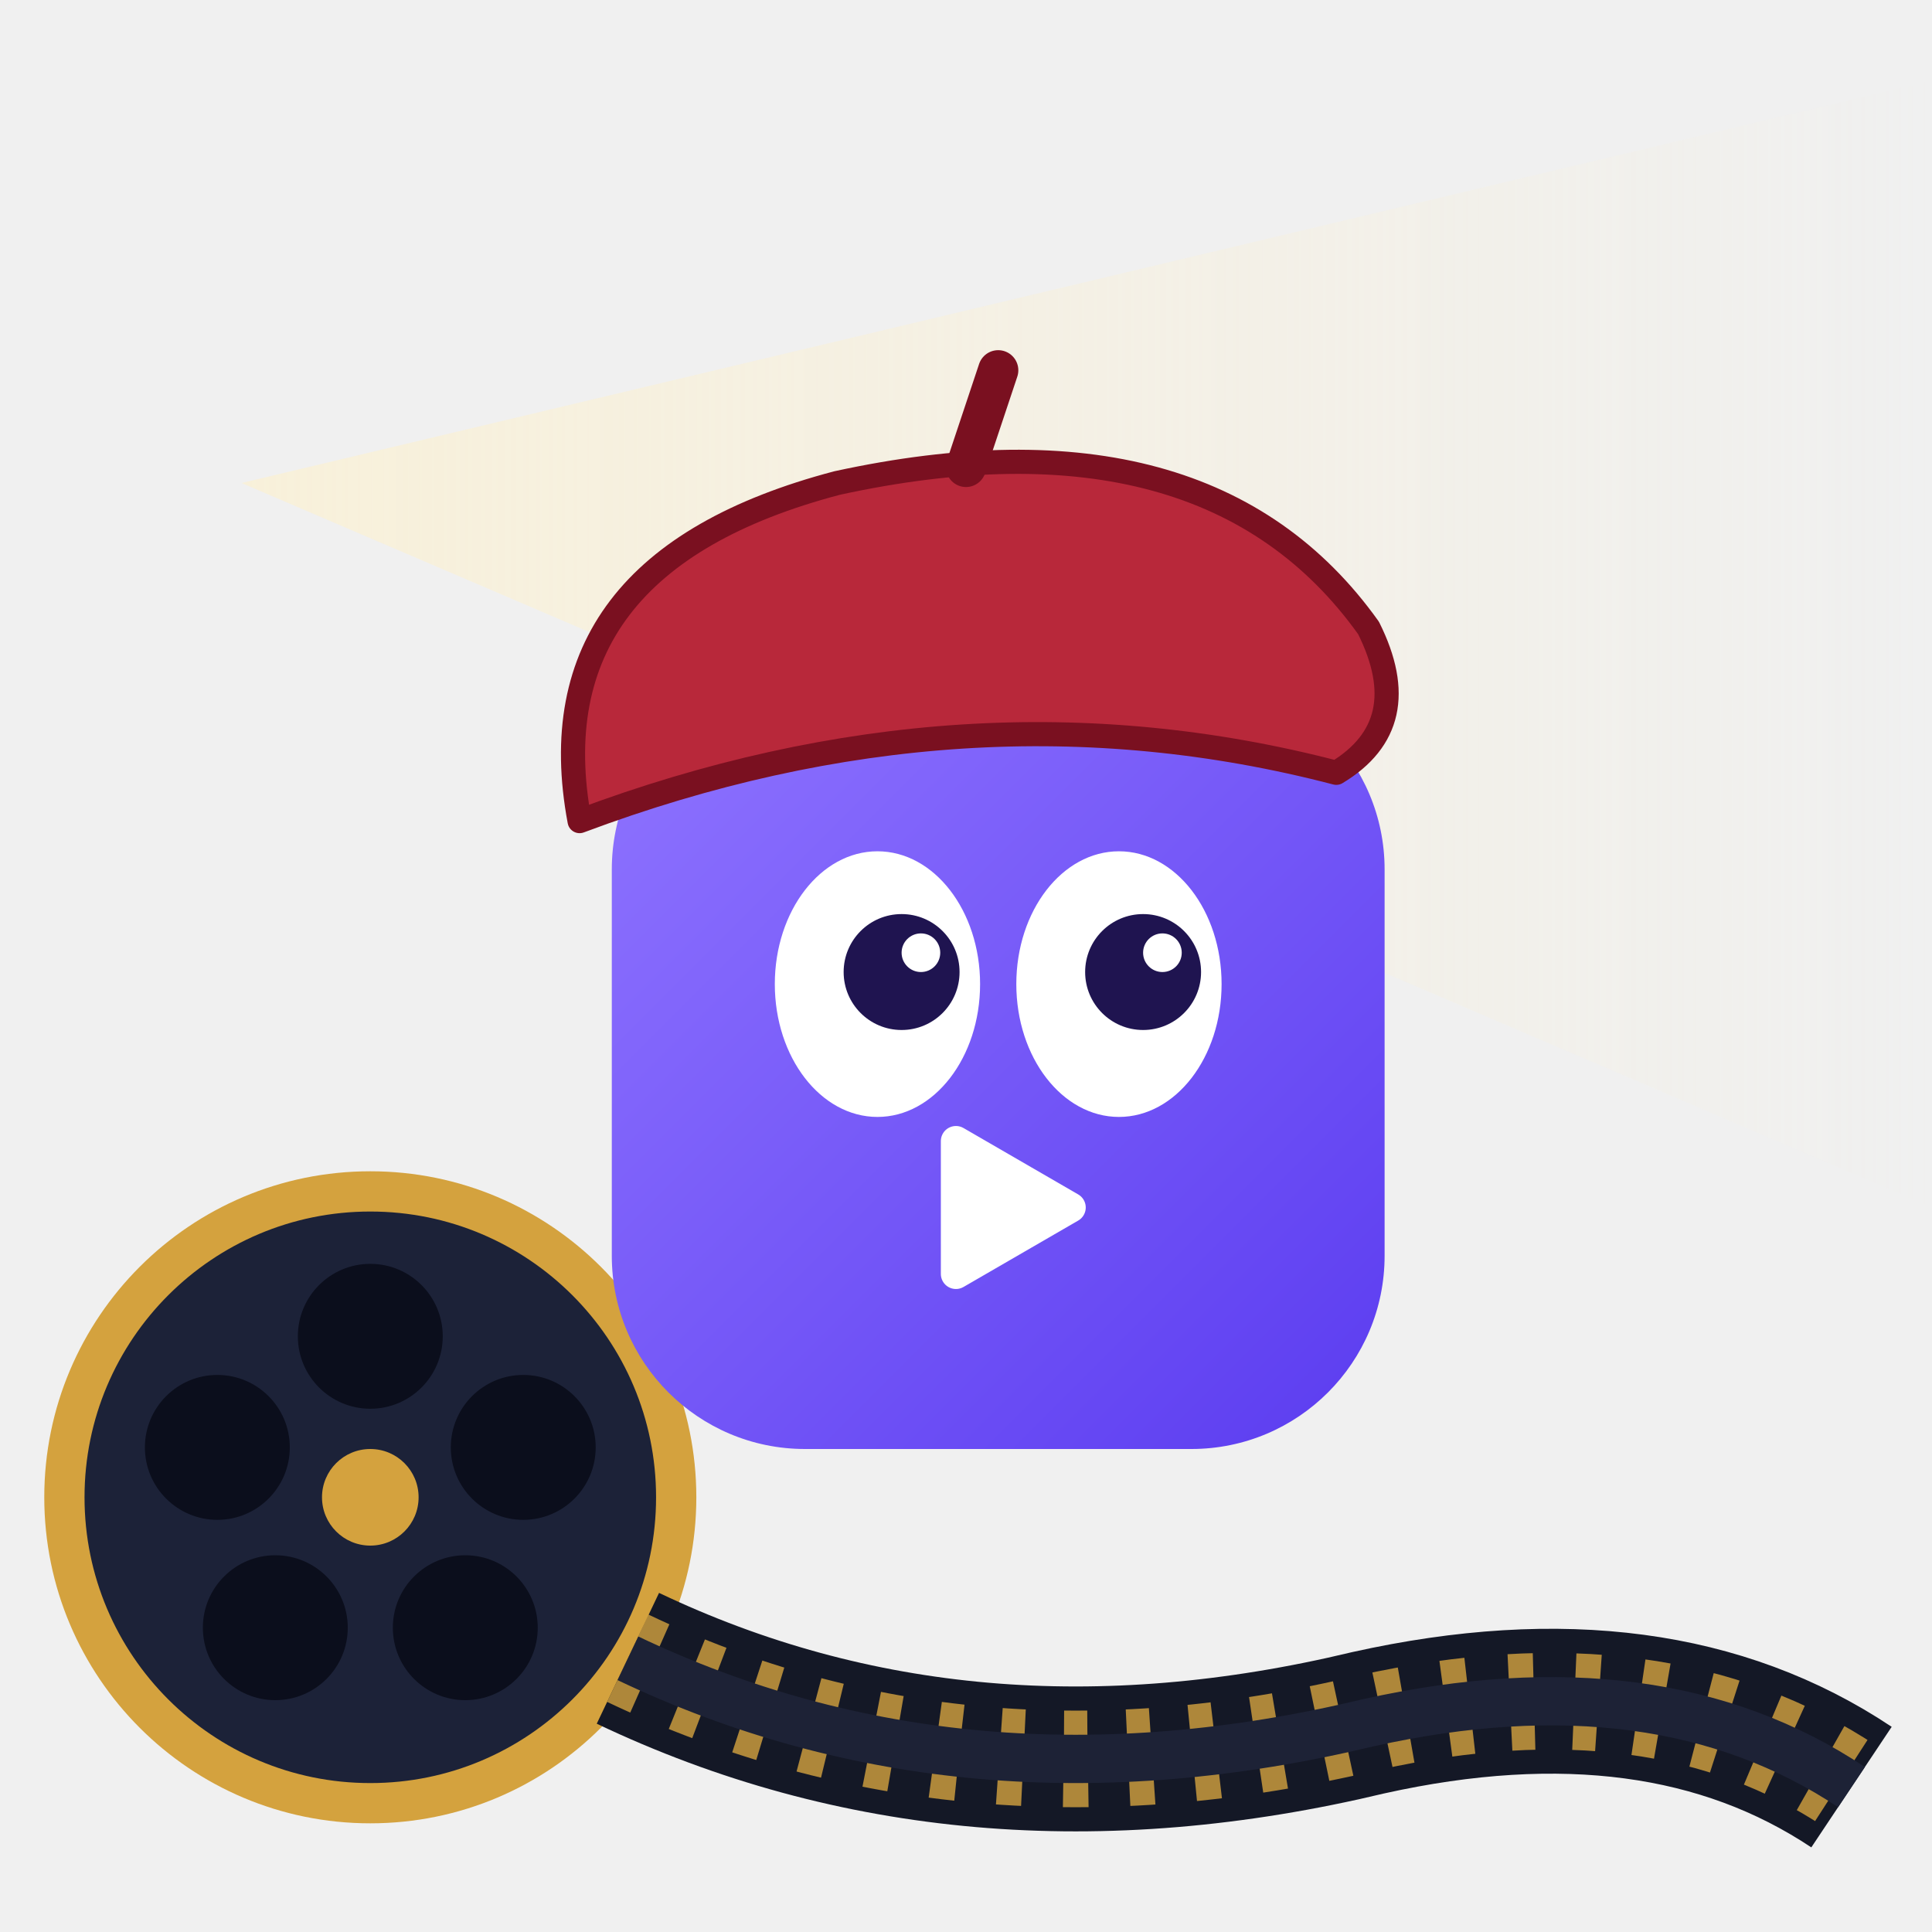
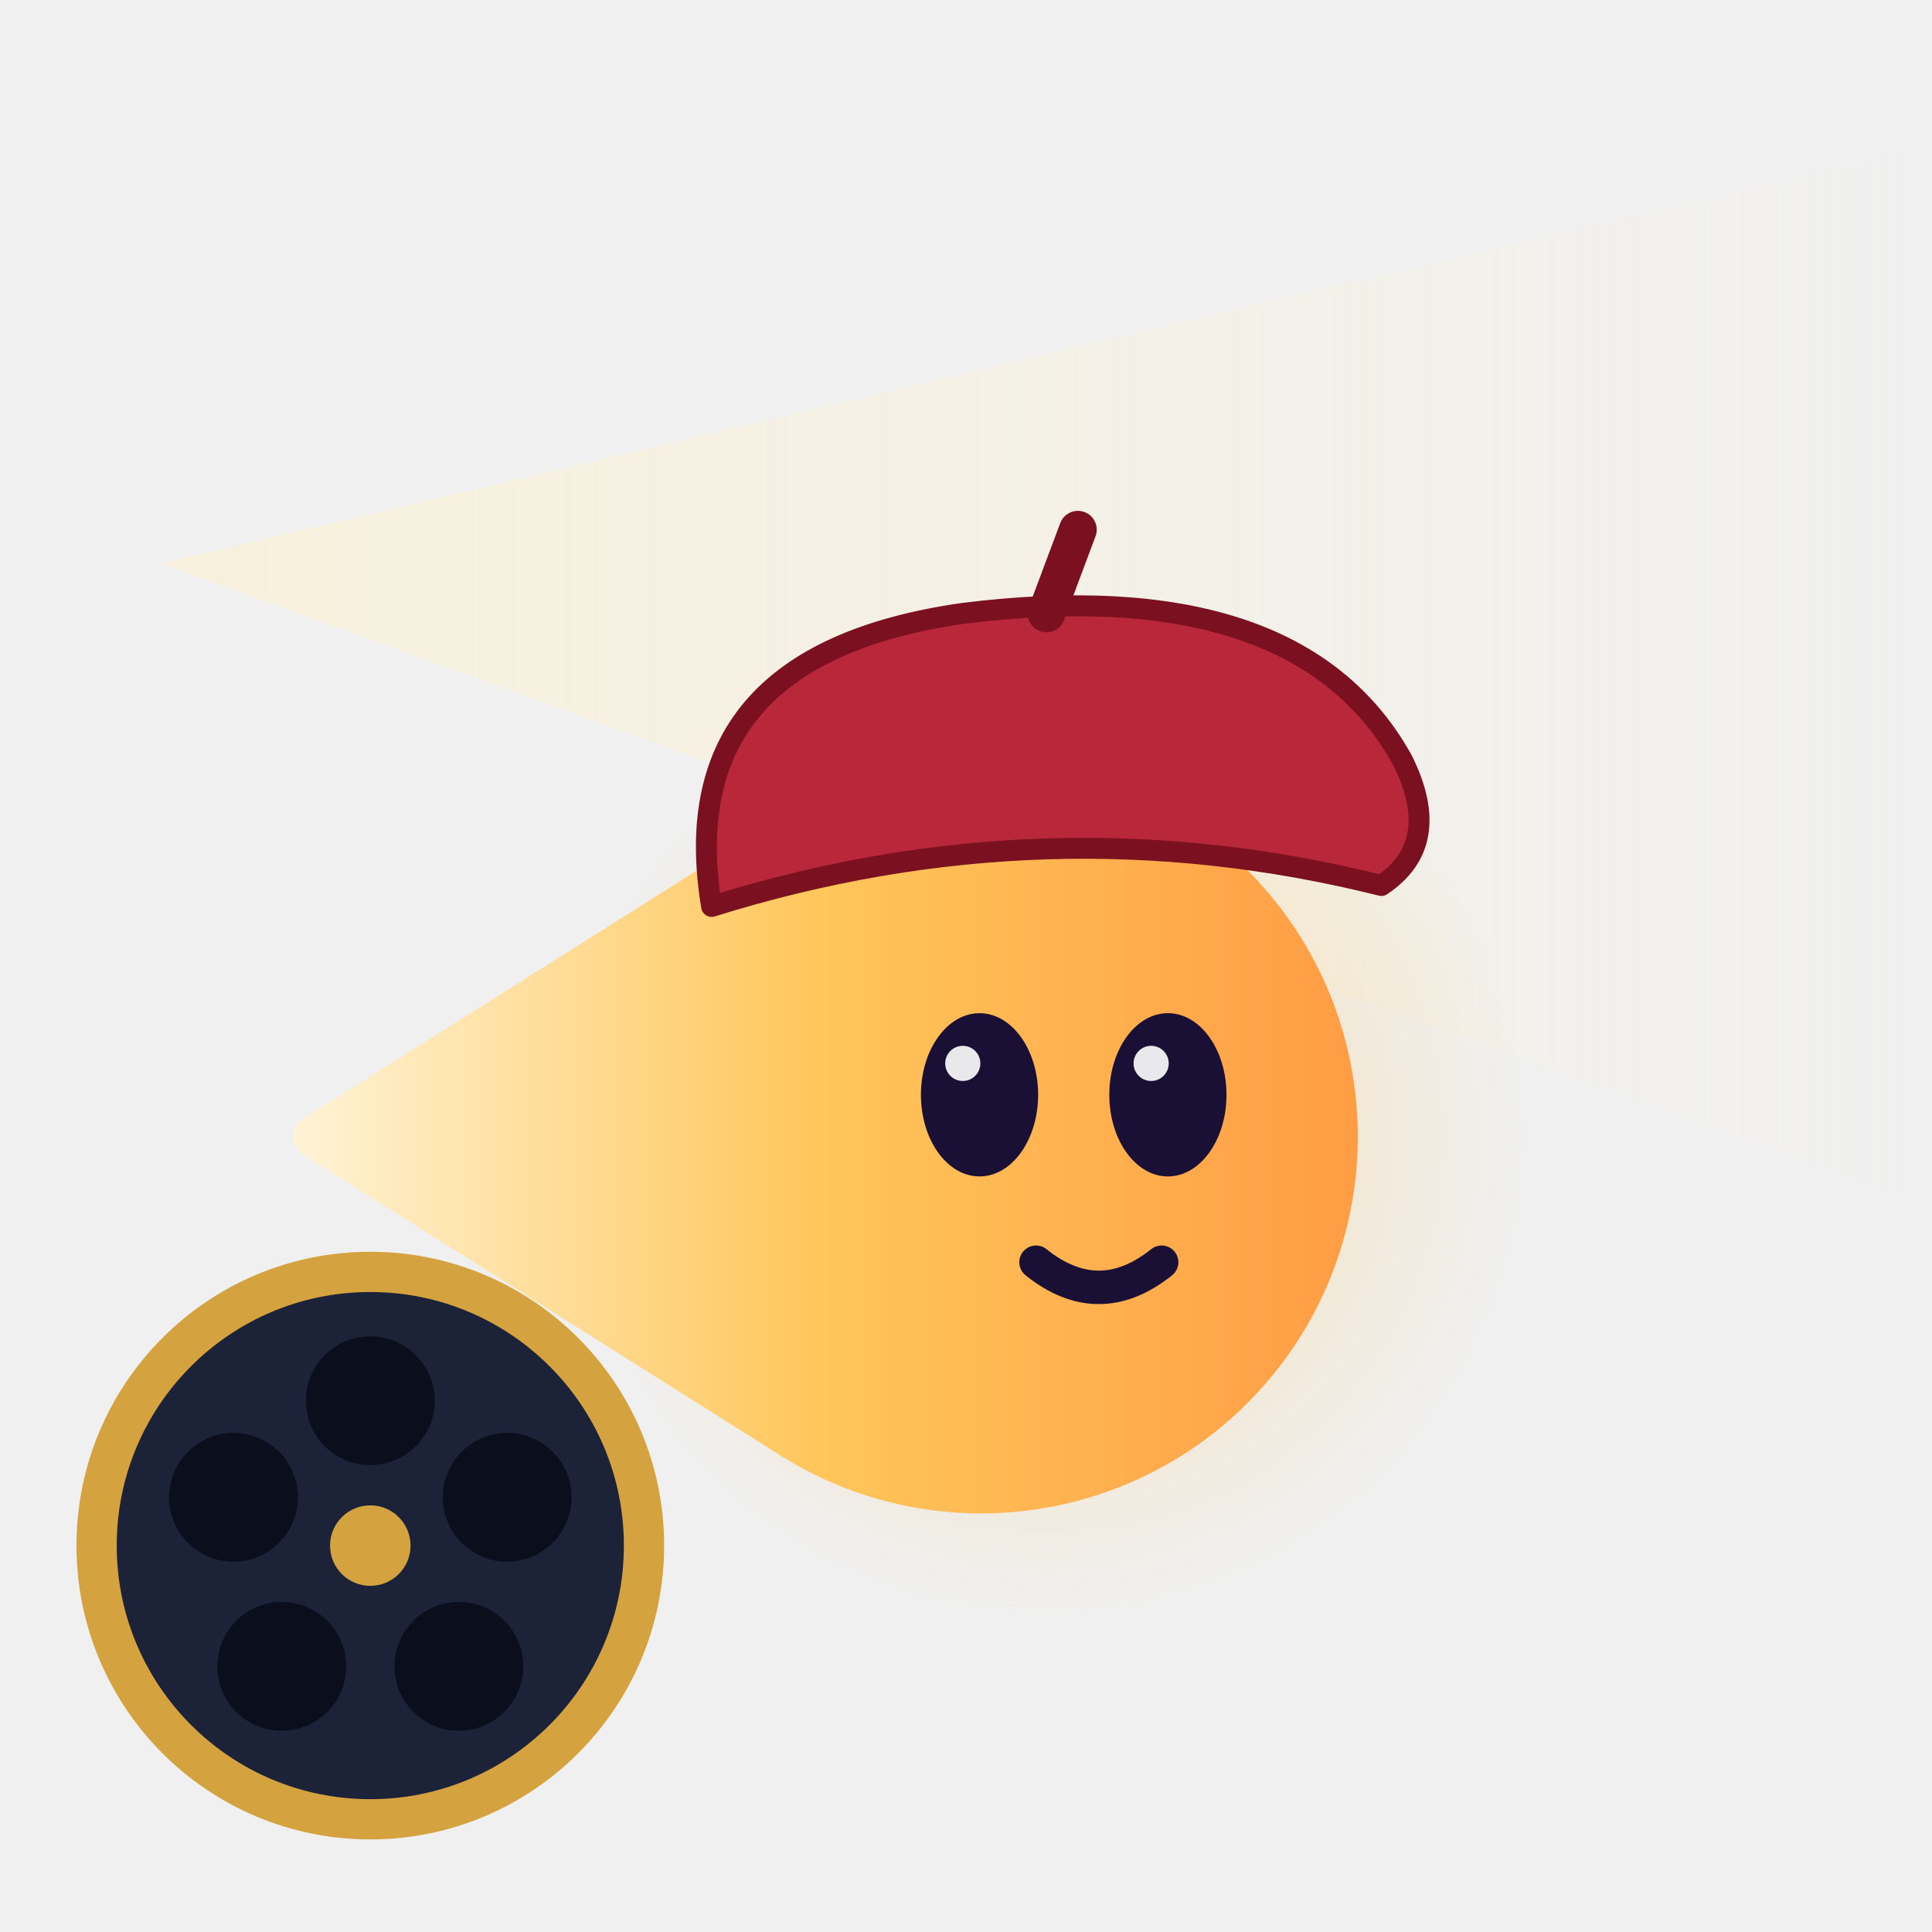
- <svg xmlns="http://www.w3.org/2000/svg" width="240" height="240" viewBox="0 0 240 240">
+ <svg xmlns="http://www.w3.org/2000/svg" viewBox="0 0 240 240" width="240" height="240">
  <defs>
-     <linearGradient id="lg" x1="0" y1="0" x2="64" y2="64" gradientUnits="userSpaceOnUse">
-       <stop offset="0" stop-color="#8f74ff" />
-       <stop offset="1" stop-color="#5b3cf0" />
-     </linearGradient>
-     <filter id="g" x="-60%" y="-60%" width="220%" height="220%">
-       <feGaussianBlur stdDeviation="4" result="b" />
-       <feMerge>
-         <feMergeNode in="b" />
-         <feMergeNode in="SourceGraphic" />
-       </feMerge>
-     </filter>
-     <linearGradient id="beam" x1="0" y1="0" x2="1" y2="0">
-       <stop offset="0" stop-color="#fff1c8" stop-opacity=".55" />
+     <linearGradient id="sb" x1="0" y1="0" x2="1" y2="0">
+       <stop offset="0" stop-color="#fff1c8" stop-opacity=".5" />
      <stop offset="1" stop-color="#fff1c8" stop-opacity="0" />
    </linearGradient>
  </defs>
-   <path d="M30 60 L240 10 L240 150Z" fill="url(#beam)" />
-   <g transform="translate(46 186)">
-     <circle r="38" fill="#1c2238" stroke="#d4a23e" stroke-width="5" />
-     <circle cx="0" cy="-20" r="9" fill="#0b0e1c" />
-     <circle cx="19" cy="-6.2" r="9" fill="#0b0e1c" />
-     <circle cx="11.8" cy="16.2" r="9" fill="#0b0e1c" />
-     <circle cx="-11.8" cy="16.2" r="9" fill="#0b0e1c" />
-     <circle cx="-19" cy="-6.2" r="9" fill="#0b0e1c" />
-     <circle r="6" fill="#d4a23e" />
+   <path d="M20 70 L240 18 L240 150Z" fill="url(#sb)" />
+   <g transform="translate(46 192)">
+     <circle r="34" fill="#1c2238" stroke="#d4a23e" stroke-width="5" />
+     <circle cx="0" cy="-18" r="8" fill="#0b0e1c" />
+     <circle cx="17" cy="-6" r="8" fill="#0b0e1c" />
+     <circle cx="11" cy="15" r="8" fill="#0b0e1c" />
+     <circle cx="-11" cy="15" r="8" fill="#0b0e1c" />
+     <circle cx="-17" cy="-6" r="8" fill="#0b0e1c" />
+     <circle r="5" fill="#d4a23e" />
  </g>
-   <path d="M78 206 Q120 226 170 214 Q206 206 230 222" stroke="#141826" stroke-width="18" fill="none" />
-   <path d="M78 206 Q120 226 170 214 Q206 206 230 222" stroke="#d4a23e" stroke-width="12" stroke-dasharray="3 5" fill="none" opacity=".8" />
-   <path d="M78 206 Q120 226 170 214 Q206 206 230 222" stroke="#1d2236" stroke-width="6" fill="none" />
-   <g transform="translate(76 84) scale(1.5)">
-     <rect width="64" height="64" rx="16" fill="url(#lg)" />
-     <ellipse cx="22" cy="25.5" rx="8.5" ry="11" fill="#fff" />
-     <circle cx="24" cy="24.5" r="4.8" fill="#1f1450" />
-     <circle cx="25.6" cy="22.9" r="1.6" fill="#fff" />
-     <ellipse cx="42" cy="25.5" rx="8.5" ry="11" fill="#fff" />
-     <circle cx="44" cy="24.5" r="4.8" fill="#1f1450" />
-     <circle cx="45.6" cy="22.9" r="1.6" fill="#fff" />
-     <path d="M28.5 38.5 L38 44 L28.5 49.5 Z" fill="#fff" stroke="#fff" stroke-width="2.5" stroke-linejoin="round" />
+   <g transform="translate(26 58) scale(2.6)">
+     <defs>
+       <linearGradient id="sif" gradientUnits="userSpaceOnUse" x1="4" y1="0" x2="60" y2="0">
+         <stop offset="0" stop-color="#fff3d6" stop-opacity="1" />
+         <stop offset="0.45" stop-color="#ffc65a" stop-opacity="1" />
+         <stop offset="1" stop-color="#ff9440" stop-opacity="1" />
+       </linearGradient>
+       <radialGradient id="sig" gradientUnits="userSpaceOnUse" cx="40" cy="32" r="23">
+         <stop offset="0" stop-color="#ffc65a" stop-opacity="0.45" />
+         <stop offset="1" stop-color="#ffc65a" stop-opacity="0" />
+       </radialGradient>
+     </defs>
+     <circle cx="40" cy="32" r="23" fill="url(#sig)" />
+     <path d="M5 32 L28 17.5 A17 17 0 1 1 28 46.5 Z" fill="url(#sif)" stroke="url(#sif)" stroke-width="2" stroke-linejoin="round" />
+     <ellipse cx="36.8" cy="30" rx="2.8" ry="3.9" fill="#1a1036" />
+     <circle cx="36.0" cy="28.5" r=".84" fill="#fff" opacity=".9" />
+     <ellipse cx="45.8" cy="30" rx="2.8" ry="3.9" fill="#1a1036" />
+     <circle cx="45.0" cy="28.5" r=".84" fill="#fff" opacity=".9" />
+     <path d="M39.5 38 Q42.5 40.4 45.5 38" fill="none" stroke="#1a1036" stroke-width="1.6" stroke-linecap="round" />
+     <path d="M24 21 Q22 9 36 7 Q52 5 57 14 Q59 18 56 20 Q40 16 24 21Z" fill="#b8283a" stroke="#7a1020" stroke-width="1" stroke-linejoin="round" />
+     <path d="M40 7 l1.5 -4" stroke="#7a1020" stroke-width="1.8" stroke-linecap="round" />
  </g>
-   <path d="M72 102 Q66 70 104 60 Q150 50 170 78 Q176 90 166 96 Q120 84 72 102Z" fill="#b8283a" stroke="#7a1020" stroke-width="3" stroke-linejoin="round" />
-   <path d="M120 58 l4 -12" stroke="#7a1020" stroke-width="5" stroke-linecap="round" />
</svg>
